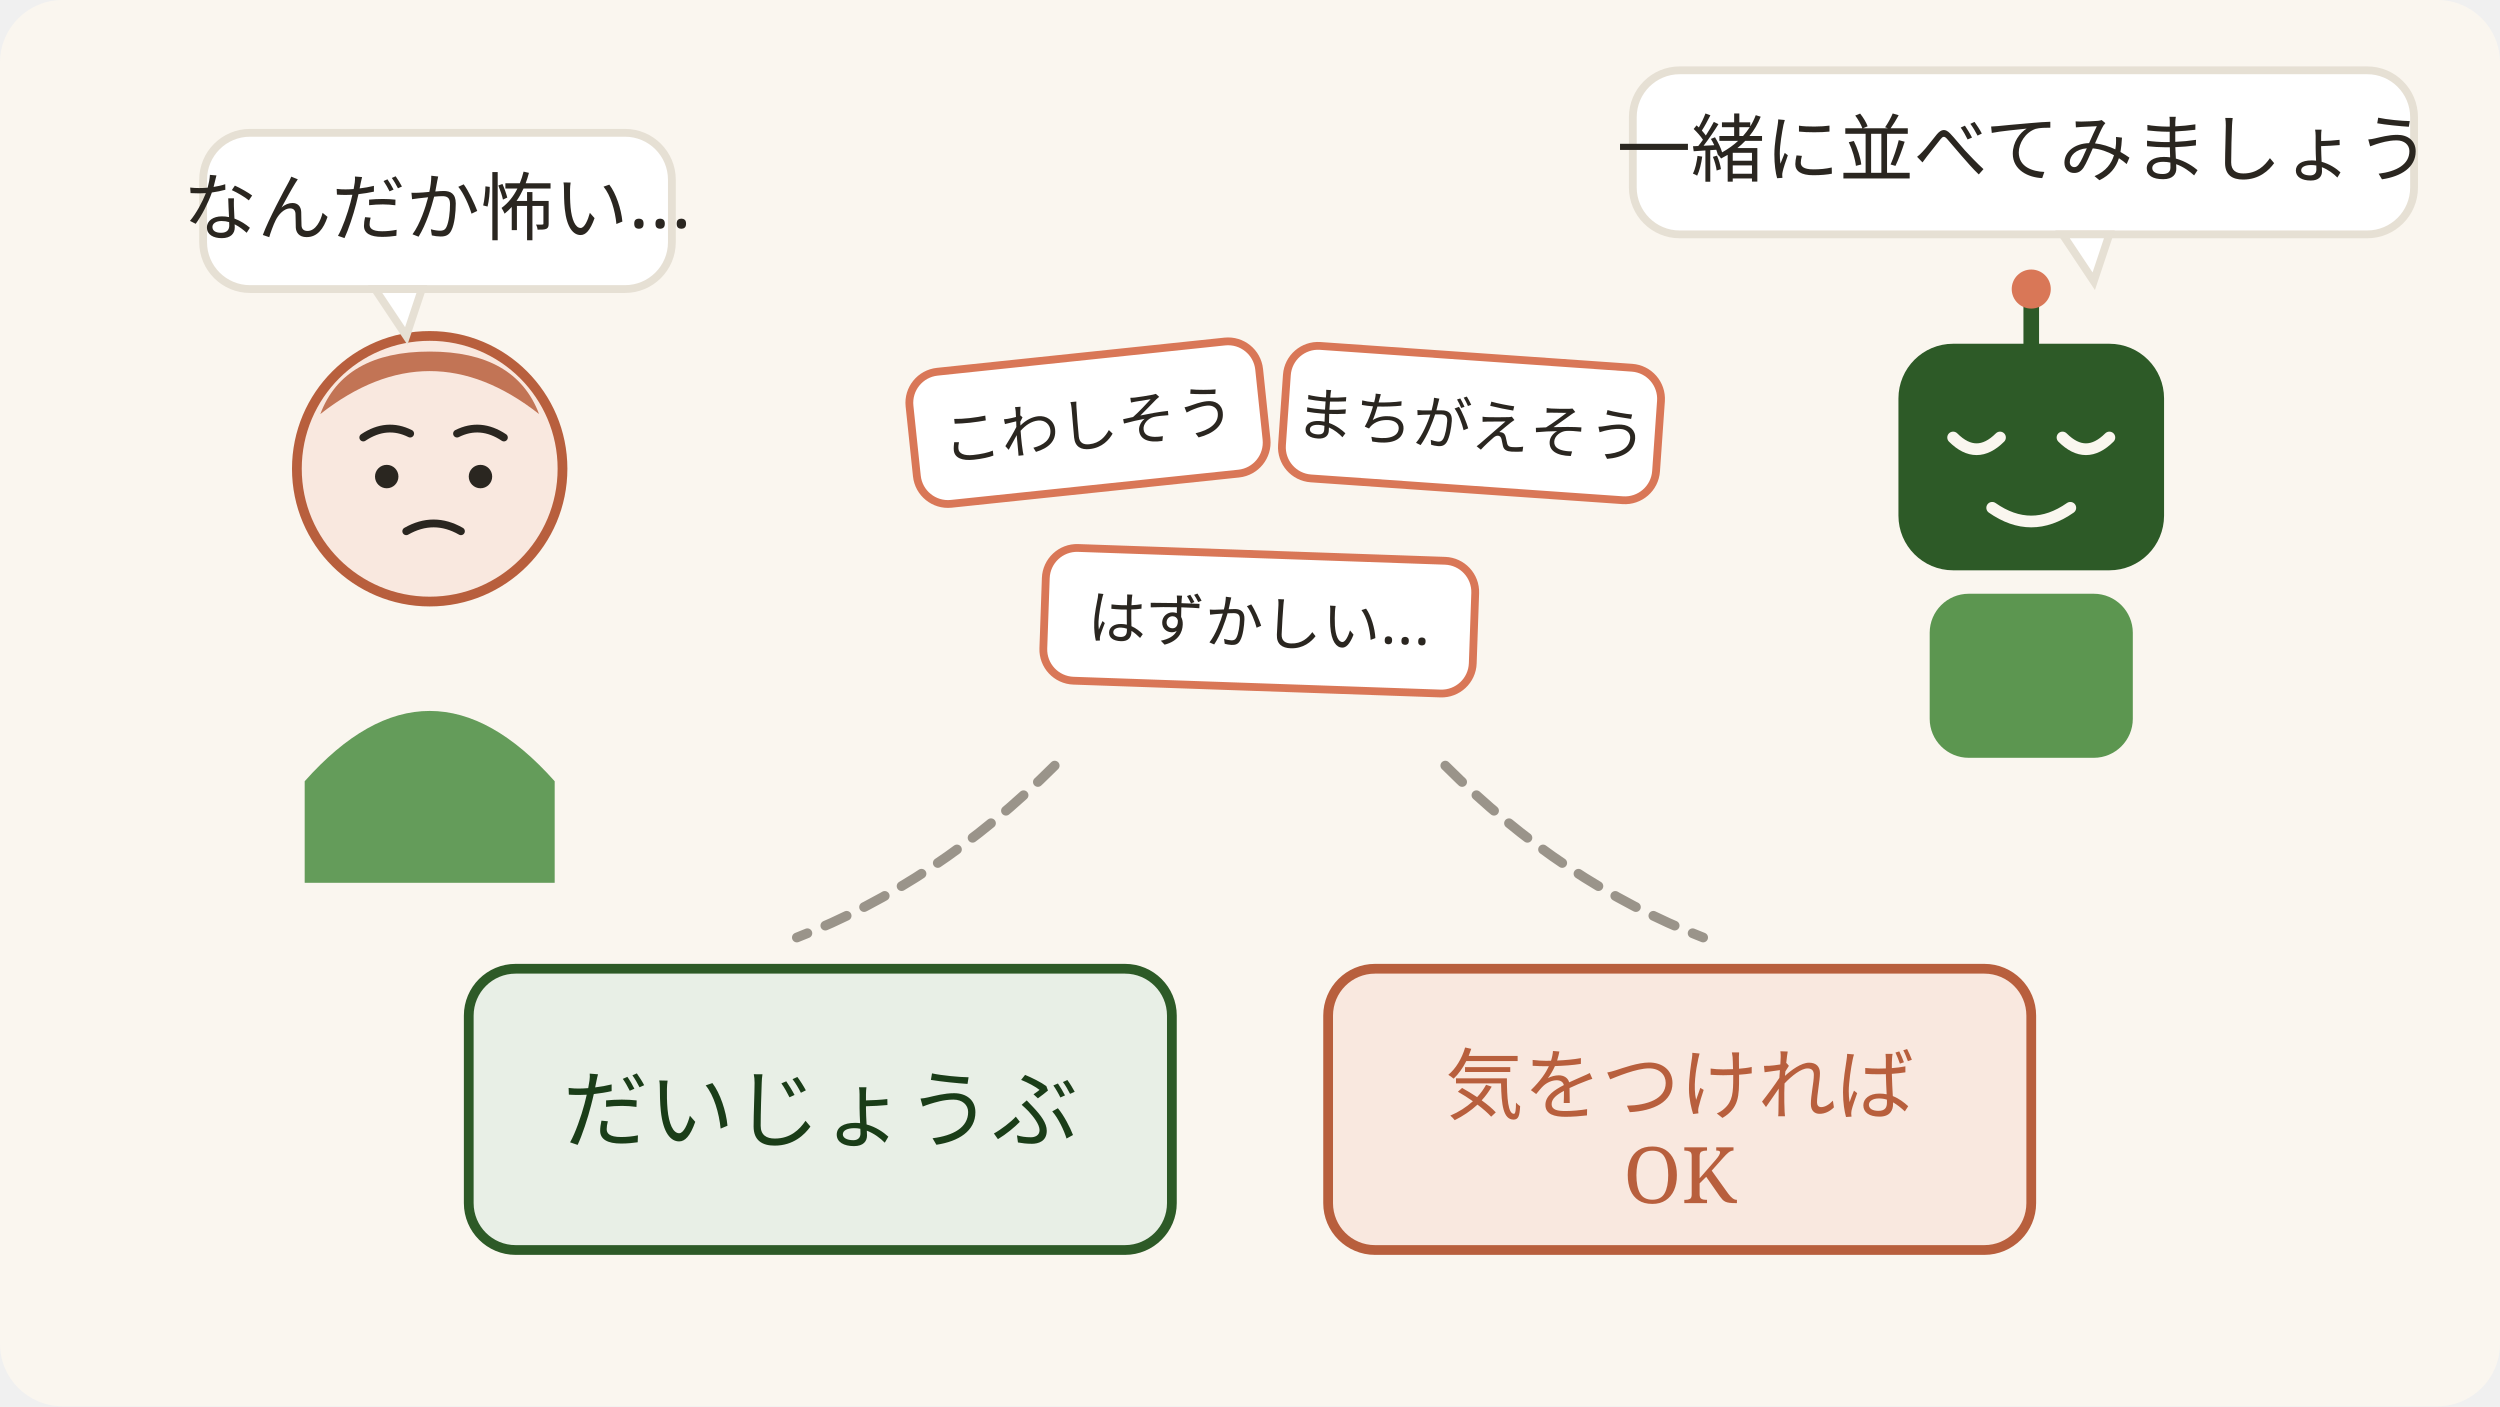
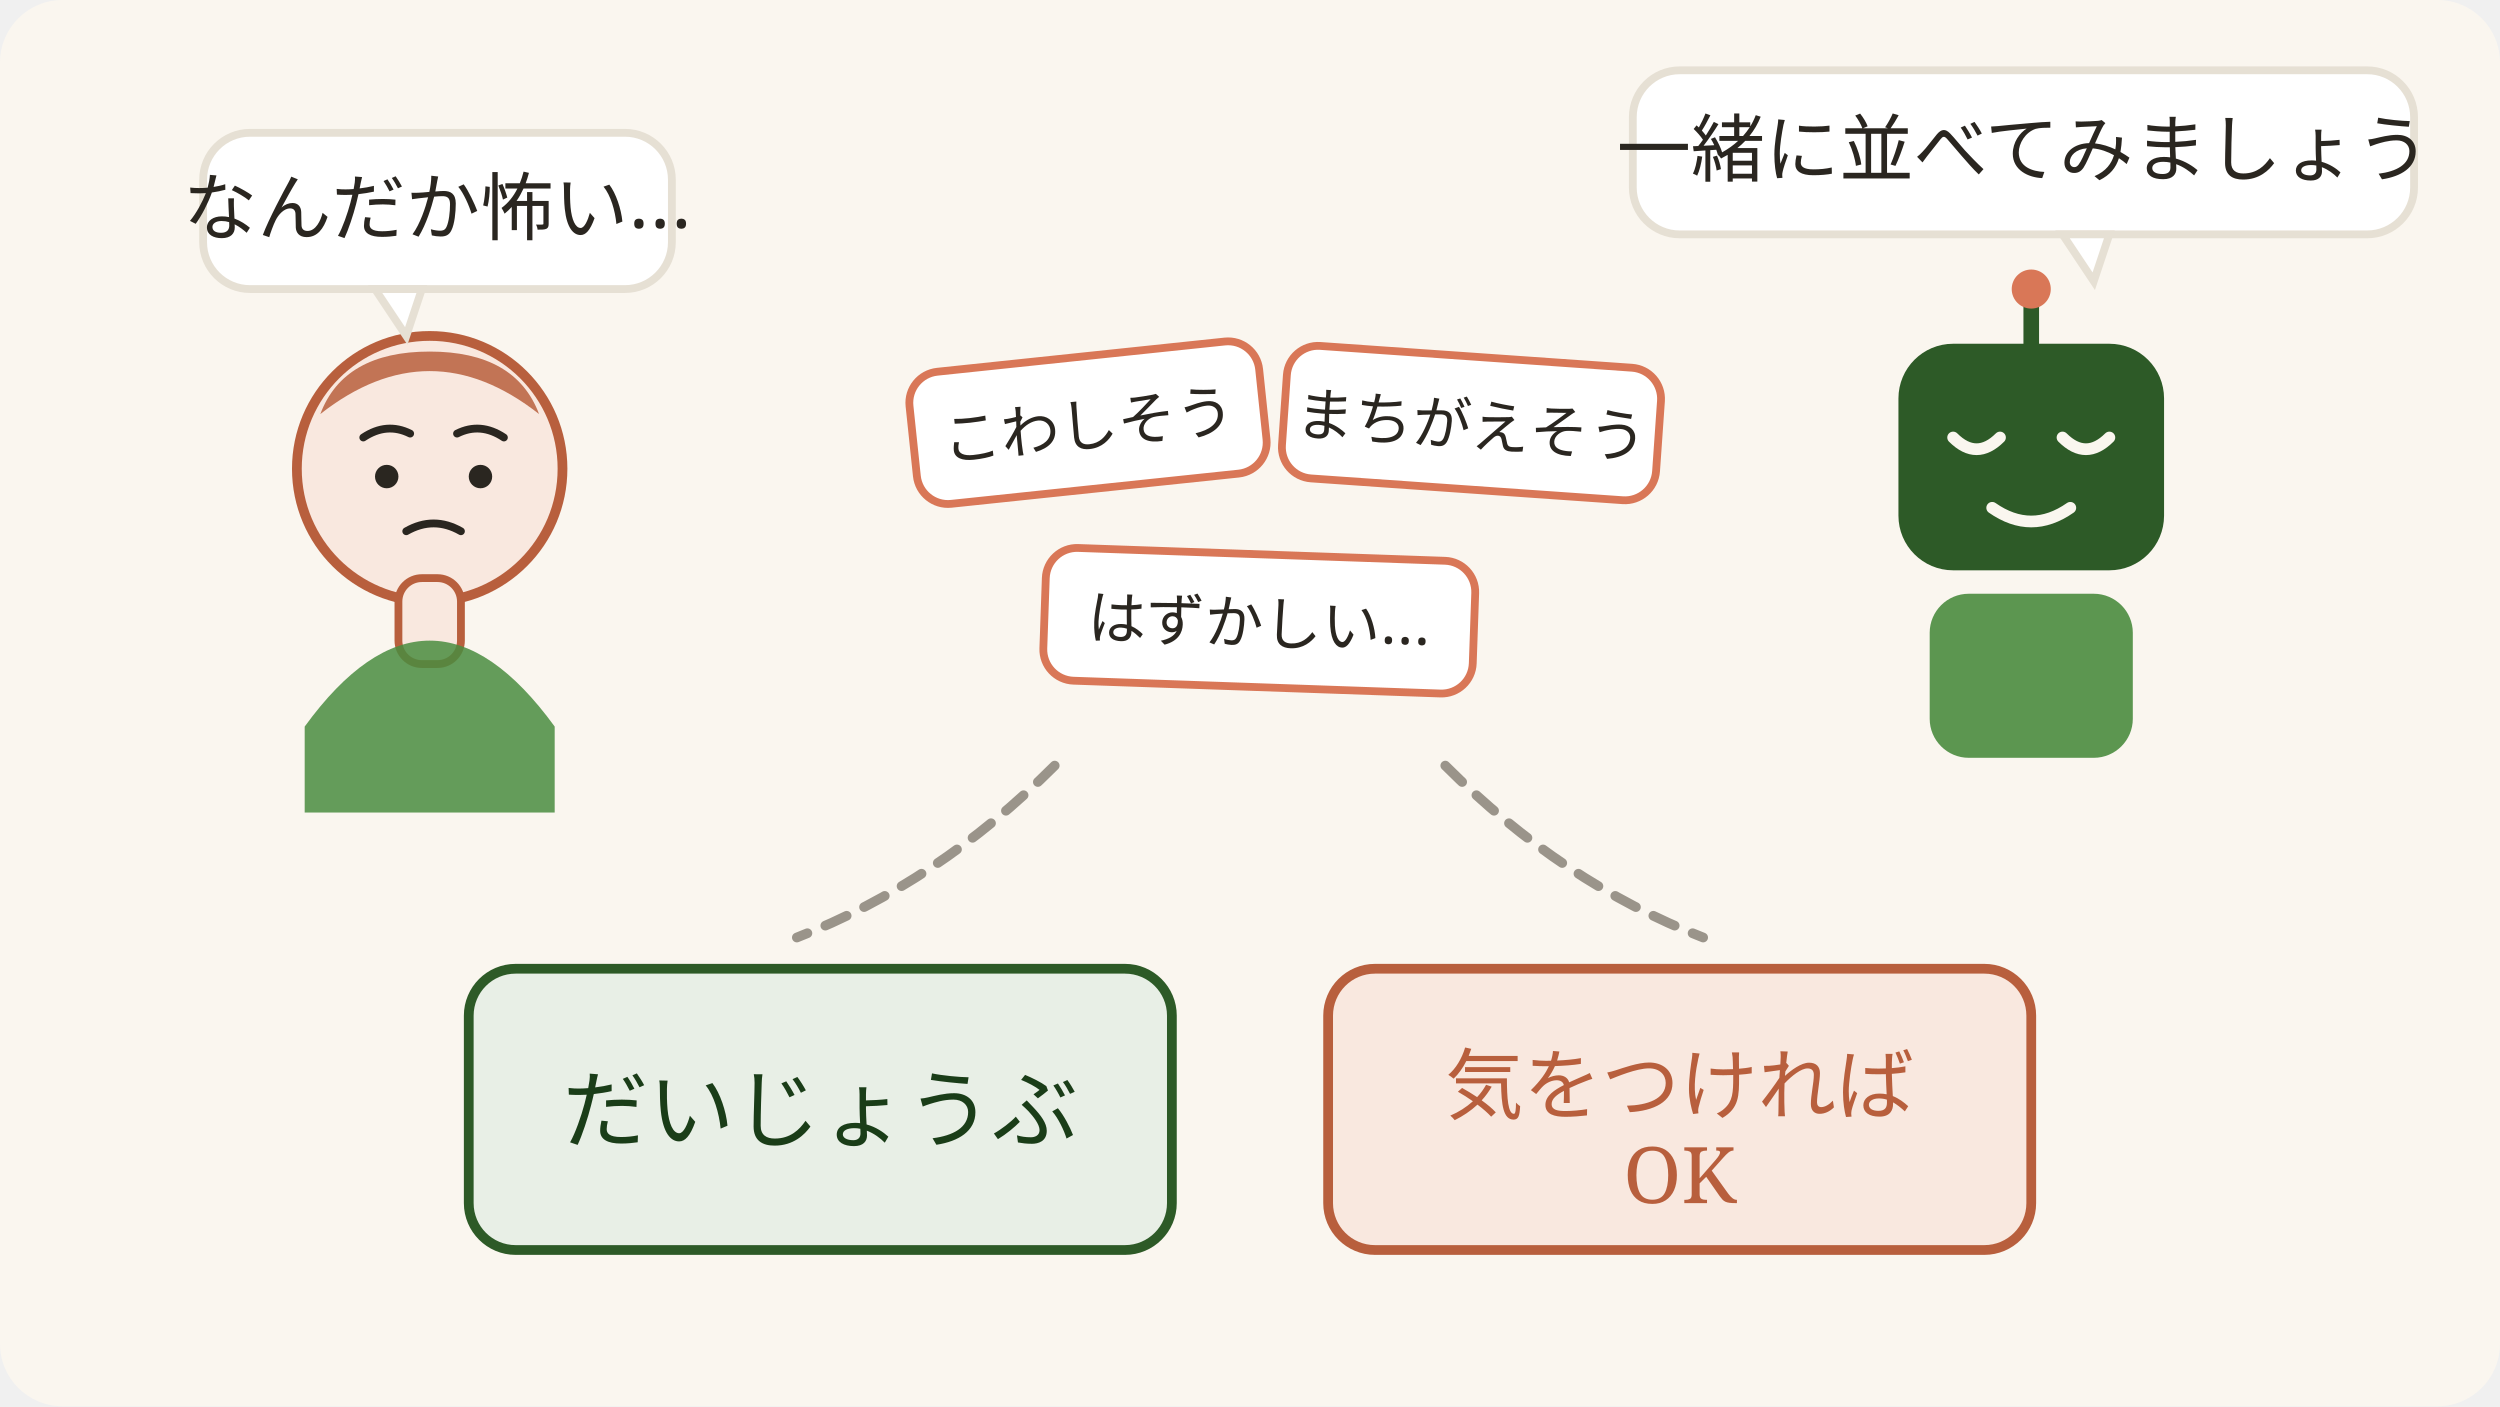
<svg xmlns="http://www.w3.org/2000/svg" viewBox="0 0 640 360" width="640" height="360" role="img" aria-label="「怖い」と書かれた札を、人とAIさんが一緒に「だいじょうぶ」と「気をつければOK」の2つのトレイに仕分けている図">
  <defs>
    <style>
      .cap { font-family: 'Zen Kurenaido', 'Shippori Mincho B1', serif; }
      .label { font-family: 'Noto Sans JP', sans-serif; }
    </style>
  </defs>
  <rect width="640" height="360" rx="16" fill="#faf6ef" />
  <g>
    <circle cx="110" cy="120" r="34" fill="#f9e8df" stroke="#b85f3d" stroke-width="2.5" />
    <path d="M82 106 q28 -22 56 0 q-6 -16 -28 -16 t-28 16z" fill="#b85f3d" opacity="0.85" />
    <circle cx="99" cy="122" r="3" fill="#2a2620" />
    <circle cx="123" cy="122" r="3" fill="#2a2620" />
    <path d="M93 112 q6 -4 12 -1" fill="none" stroke="#2a2620" stroke-width="2" stroke-linecap="round" />
    <path d="M117 111 q6 -3 12 1" fill="none" stroke="#2a2620" stroke-width="2" stroke-linecap="round" />
    <path d="M104 136 q7 -4 14 0" fill="none" stroke="#2a2620" stroke-width="2" stroke-linecap="round" />
-     <path d="M78 200 q32 -36 64 0 v26 h-64 z" fill="#4a8c3f" opacity="0.85" />
+     <rect x="102" y="148" width="16" height="22" rx="6" fill="#f9e8df" stroke="#b85f3d" stroke-width="2" />
+     <path d="M78 186 q32 -44 64 0 v22 h-64 z" fill="#4a8c3f" opacity="0.85" />
    <g>
      <rect x="52" y="34" width="120" height="40" rx="12" fill="#ffffff" stroke="#e6e0d4" stroke-width="2" />
      <path d="M96 74 l8 12 l4 -12 z" fill="#ffffff" stroke="#e6e0d4" stroke-width="2" />
      <text x="112" y="60" text-anchor="middle" class="cap" font-size="19" fill="#2a2620">なんだか怖い…</text>
    </g>
  </g>
  <g>
    <rect x="486" y="88" width="68" height="58" rx="14" fill="#2d5a27" />
    <line x1="520" y1="78" x2="520" y2="88" stroke="#2d5a27" stroke-width="4" stroke-linecap="round" />
    <circle cx="520" cy="74" r="5" fill="#d97757" />
    <path d="M500 112 q6 6 12 0" fill="none" stroke="#faf6ef" stroke-width="3" stroke-linecap="round" />
    <path d="M528 112 q6 6 12 0" fill="none" stroke="#faf6ef" stroke-width="3" stroke-linecap="round" />
    <path d="M510 130 q10 7 20 0" fill="none" stroke="#faf6ef" stroke-width="3" stroke-linecap="round" />
    <rect x="494" y="152" width="52" height="42" rx="10" fill="#4a8c3f" opacity="0.9" />
    <g>
      <rect x="418" y="18" width="200" height="42" rx="12" fill="#ffffff" stroke="#e6e0d4" stroke-width="2" />
      <path d="M540 60 l-4 12 l-8 -12 z" fill="#ffffff" stroke="#e6e0d4" stroke-width="2" />
      <text x="518" y="45" text-anchor="middle" class="cap" font-size="19" fill="#2a2620">一緒に並べてみましょう</text>
    </g>
  </g>
  <g class="cap" font-size="15">
    <g transform="translate(232 96) rotate(-6)">
      <rect width="90" height="34" rx="8" fill="#ffffff" stroke="#d97757" stroke-width="2" />
      <text x="45" y="23" text-anchor="middle" fill="#2a2620">こわしそう</text>
    </g>
    <g transform="translate(330 88) rotate(4)">
      <rect width="96" height="34" rx="8" fill="#ffffff" stroke="#d97757" stroke-width="2" />
      <text x="48" y="23" text-anchor="middle" fill="#2a2620">まちがえそう</text>
    </g>
    <g transform="translate(268 140) rotate(2)">
      <rect width="110" height="34" rx="8" fill="#ffffff" stroke="#d97757" stroke-width="2" />
      <text x="55" y="23" text-anchor="middle" fill="#2a2620">はずかしい…</text>
    </g>
  </g>
  <path d="M270 196 q-30 30 -66 44" fill="none" stroke="#9a948a" stroke-width="2.5" stroke-dasharray="6 5" stroke-linecap="round" marker-end="none" />
  <path d="M370 196 q30 30 66 44" fill="none" stroke="#9a948a" stroke-width="2.5" stroke-dasharray="6 5" stroke-linecap="round" />
  <g>
    <rect x="120" y="248" width="180" height="72" rx="12" fill="#e8efe6" stroke="#2d5a27" stroke-width="2.5" />
    <text x="210" y="292" text-anchor="middle" class="cap" font-size="22" fill="#1a3d18">だいじょうぶ</text>
  </g>
  <g>
    <rect x="340" y="248" width="180" height="72" rx="12" fill="#f9e8df" stroke="#b85f3d" stroke-width="2.5" />
    <text x="430" y="285" text-anchor="middle" class="cap" font-size="20" fill="#b85f3d">気をつければ</text>
    <text x="430" y="308" text-anchor="middle" class="cap" font-size="20" fill="#b85f3d">OK</text>
  </g>
</svg>
